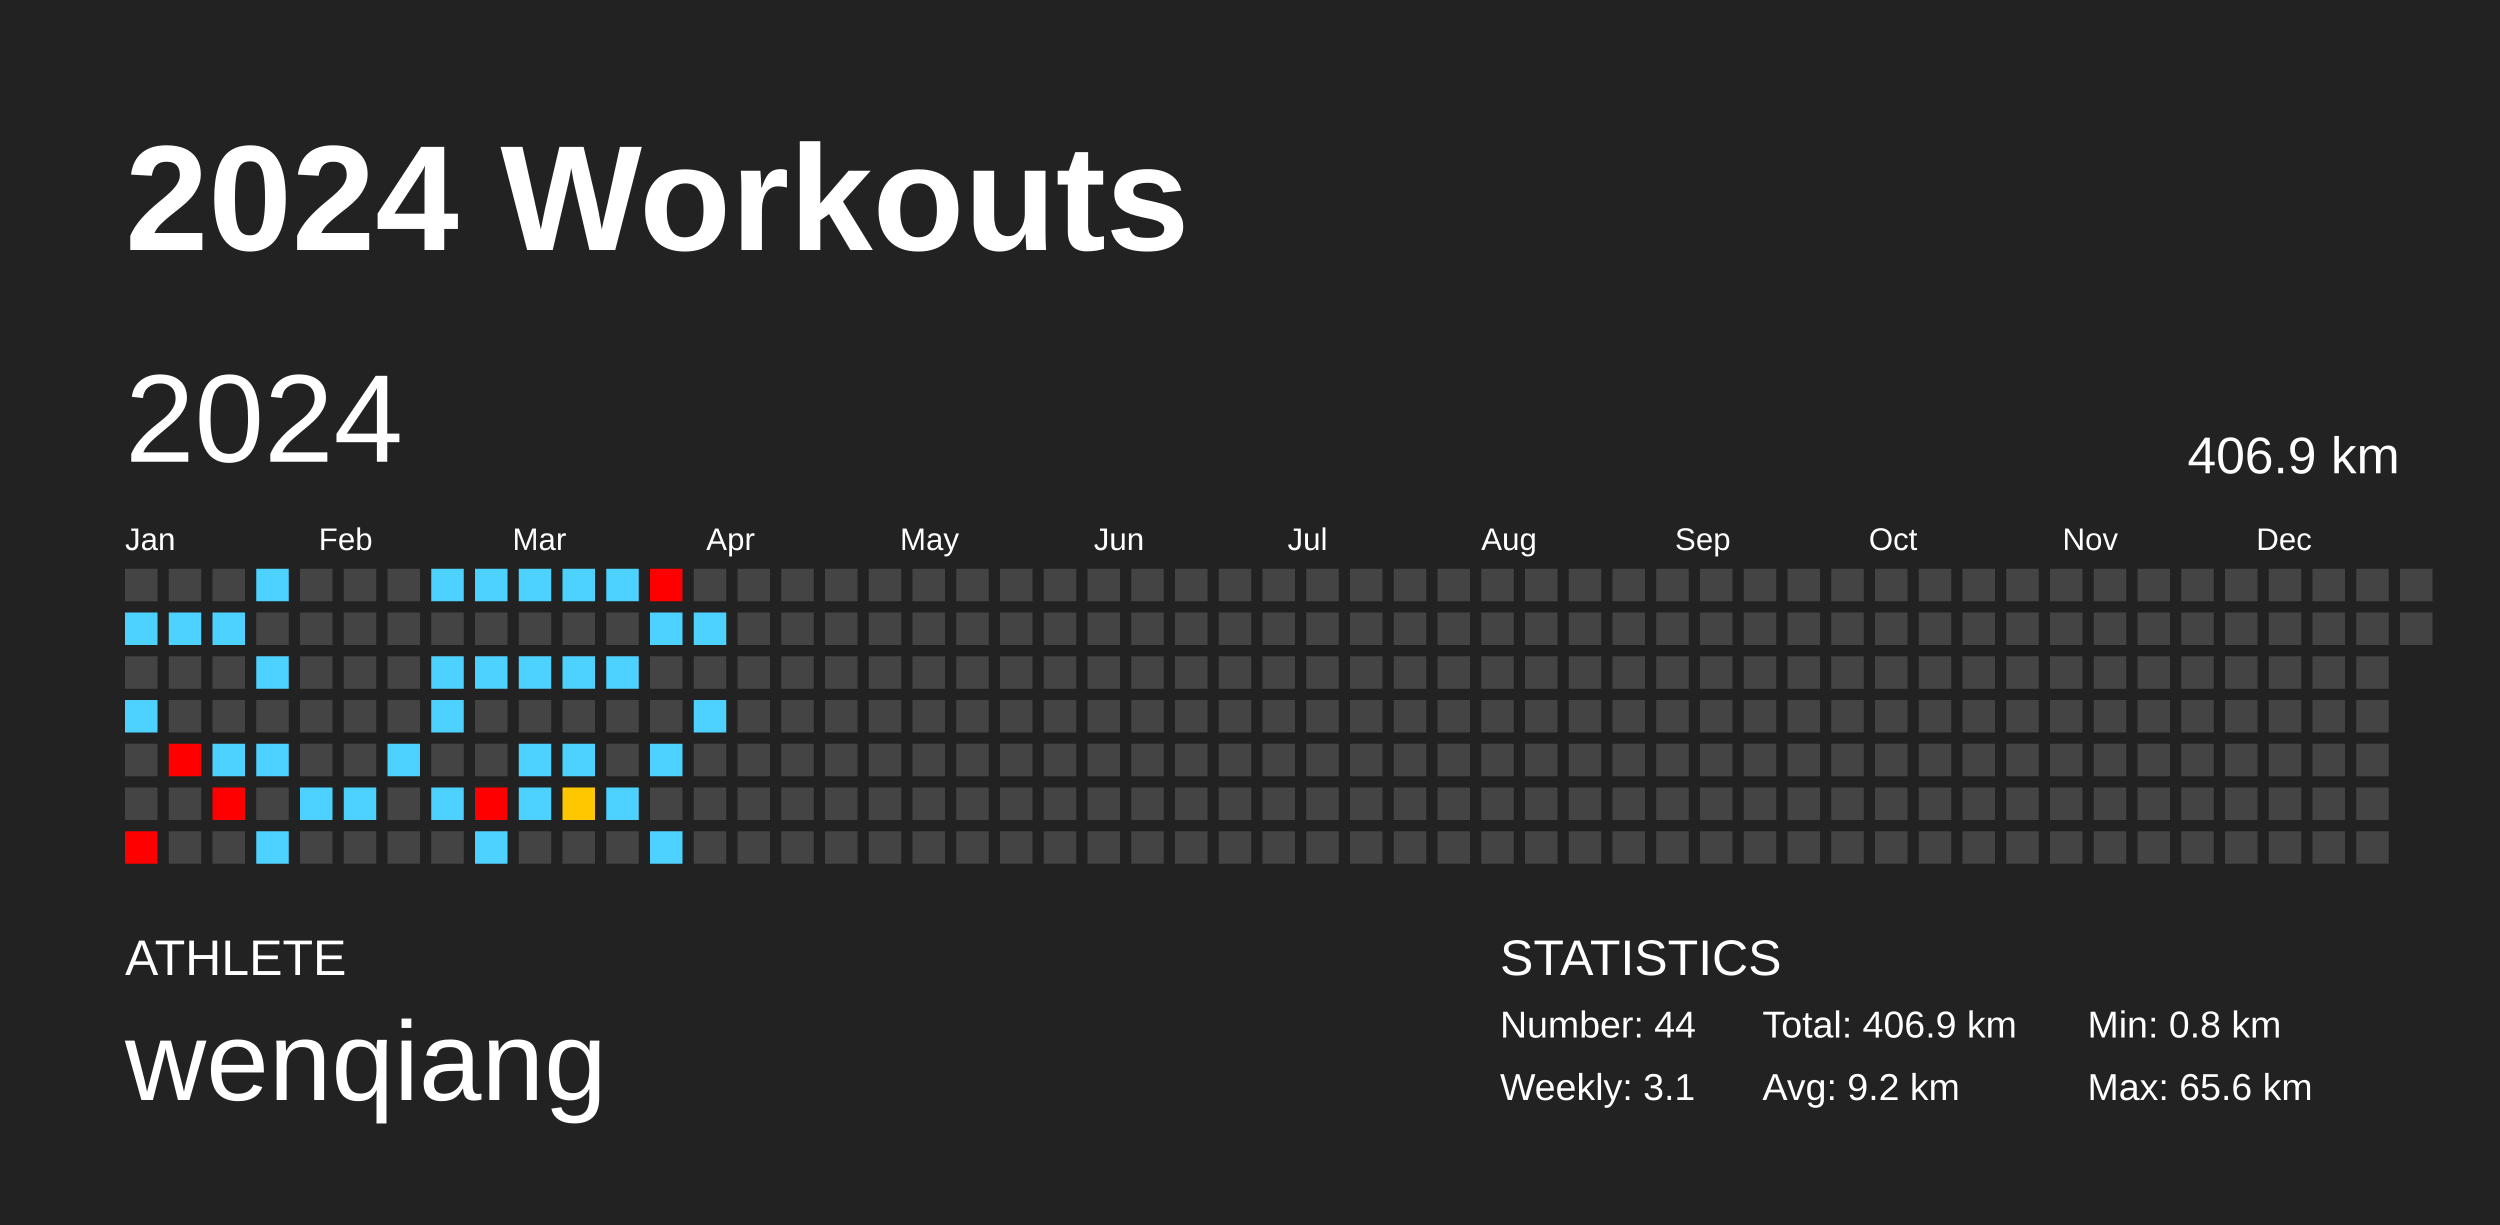
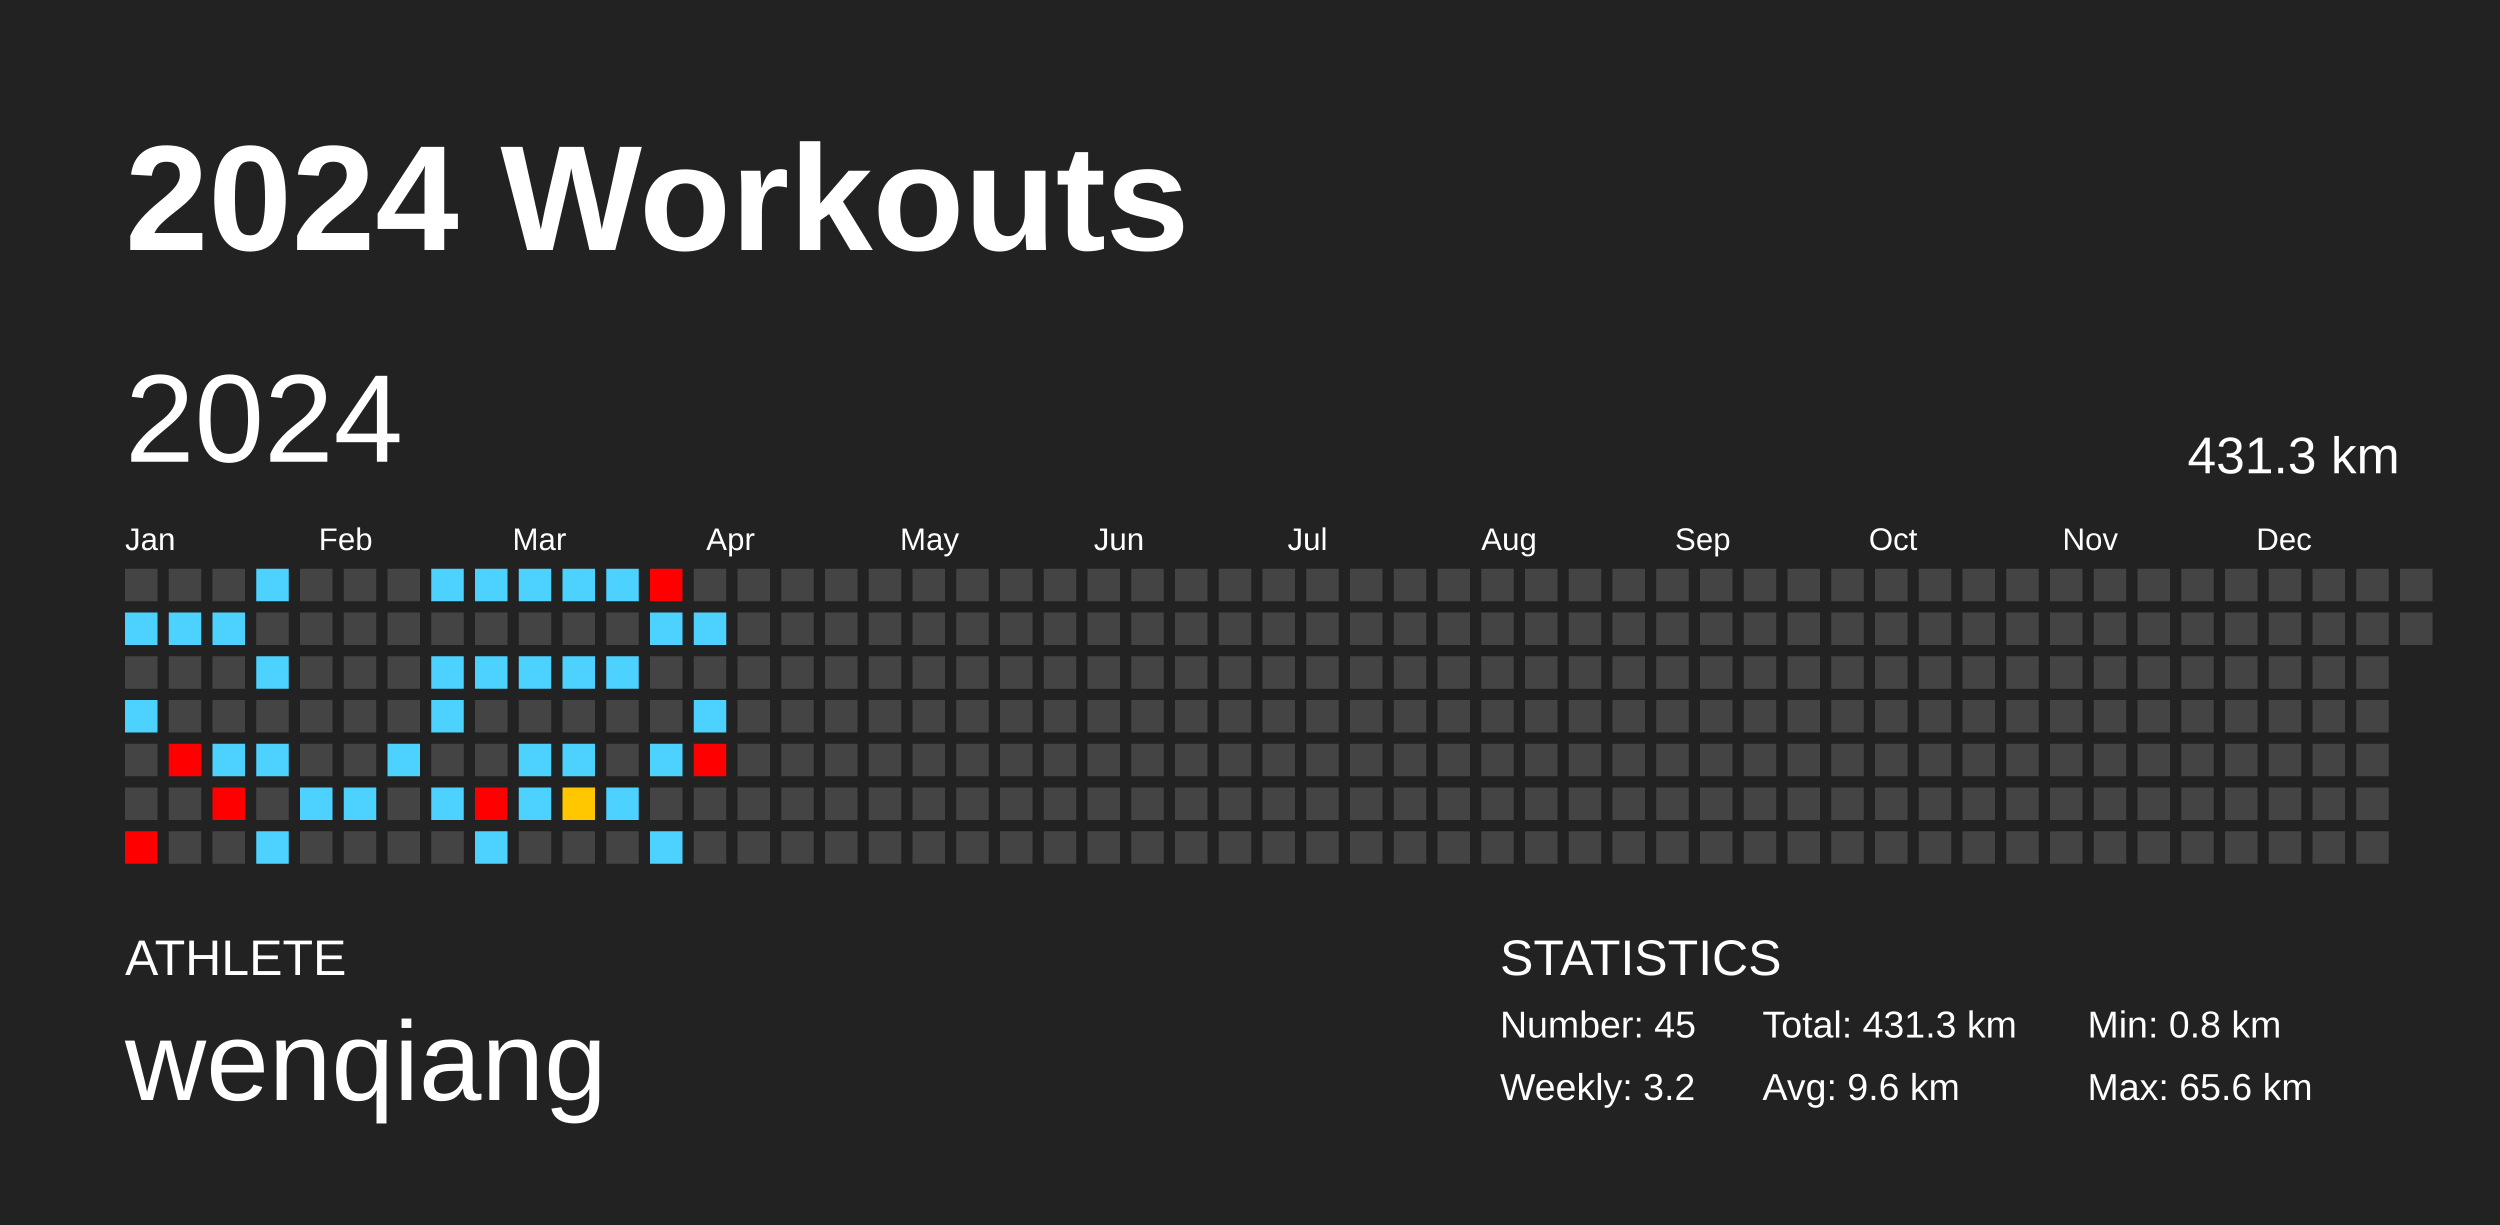
<svg xmlns="http://www.w3.org/2000/svg" baseProfile="full" height="98mm" version="1.1" viewBox="0,0,200,98" width="200mm">
  <defs />
  <rect fill="#222222" height="98" width="200" x="0" y="0" />
  <text fill="#FFFFFF" style="font-size:12px; font-family:Arial; font-weight:bold;" x="10" y="20">2024 Workouts</text>
  <text fill="#FFFFFF" style="font-size:4px; font-family:Arial" x="10" y="78">ATHLETE</text>
  <text fill="#FFFFFF" style="font-size:9px; font-family:Arial" x="10" y="88">wenqiang</text>
  <text fill="#FFFFFF" style="font-size:4px; font-family:Arial" x="120" y="78">STATISTICS</text>
-   <text fill="#FFFFFF" style="font-size:3px; font-family:Arial" x="120" y="83">Number: 44</text>
-   <text fill="#FFFFFF" style="font-size:3px; font-family:Arial" x="120" y="88">Weekly: 3.1</text>
-   <text fill="#FFFFFF" style="font-size:3px; font-family:Arial" x="141" y="83">Total: 406.9 km</text>
-   <text fill="#FFFFFF" style="font-size:3px; font-family:Arial" x="141" y="88">Avg: 9.2 km</text>
+   <text fill="#FFFFFF" style="font-size:3px; font-family:Arial" x="120" y="83">Number: 45</text>
+   <text fill="#FFFFFF" style="font-size:3px; font-family:Arial" x="120" y="88">Weekly: 3.2</text>
+   <text fill="#FFFFFF" style="font-size:3px; font-family:Arial" x="141" y="83">Total: 431.3 km</text>
+   <text fill="#FFFFFF" style="font-size:3px; font-family:Arial" x="141" y="88">Avg: 9.6 km</text>
  <text fill="#FFFFFF" style="font-size:3px; font-family:Arial" x="167" y="83">Min: 0.8 km</text>
  <text fill="#FFFFFF" style="font-size:3px; font-family:Arial" x="167" y="88">Max: 65.6 km</text>
  <text dominant-baseline="hanging" fill="#FFFFFF" style="font-size:10.0px; font-family:Arial;" x="10" y="30">2024</text>
-   <text dominant-baseline="hanging" fill="#FFFFFF" style="font-size:4.125px; font-family:Arial;" x="175" y="35">406.9 km</text>
+   <text dominant-baseline="hanging" fill="#FFFFFF" style="font-size:4.125px; font-family:Arial;" x="175" y="35">431.3 km</text>
  <text fill="#FFFFFF" style="font-size:2.5px; font-family:Arial" x="10.0" y="44">Jan</text>
  <text fill="#FFFFFF" style="font-size:2.5px; font-family:Arial" x="25.5" y="44">Feb</text>
  <text fill="#FFFFFF" style="font-size:2.5px; font-family:Arial" x="41.0" y="44">Mar</text>
  <text fill="#FFFFFF" style="font-size:2.5px; font-family:Arial" x="56.5" y="44">Apr</text>
  <text fill="#FFFFFF" style="font-size:2.5px; font-family:Arial" x="72.0" y="44">May</text>
  <text fill="#FFFFFF" style="font-size:2.5px; font-family:Arial" x="87.5" y="44">Jun</text>
  <text fill="#FFFFFF" style="font-size:2.5px; font-family:Arial" x="103.0" y="44">Jul</text>
  <text fill="#FFFFFF" style="font-size:2.5px; font-family:Arial" x="118.5" y="44">Aug</text>
  <text fill="#FFFFFF" style="font-size:2.5px; font-family:Arial" x="134.0" y="44">Sep</text>
  <text fill="#FFFFFF" style="font-size:2.5px; font-family:Arial" x="149.5" y="44">Oct</text>
  <text fill="#FFFFFF" style="font-size:2.5px; font-family:Arial" x="165.0" y="44">Nov</text>
  <text fill="#FFFFFF" style="font-size:2.5px; font-family:Arial" x="180.5" y="44">Dec</text>
  <rect fill="#444444" height="2.6" width="2.6" x="10.0" y="45.5" />
  <rect fill="#4dd2ff" height="2.6" width="2.6" x="10.0" y="49.0" />
  <rect fill="#444444" height="2.6" width="2.6" x="10.0" y="52.5" />
  <rect fill="#4dd2ff" height="2.6" width="2.6" x="10.0" y="56.0" />
  <rect fill="#444444" height="2.6" width="2.6" x="10.0" y="59.5" />
  <rect fill="#444444" height="2.6" width="2.6" x="10.0" y="63.0" />
  <rect fill="red" height="2.6" width="2.6" x="10.0" y="66.5" />
  <rect fill="#444444" height="2.6" width="2.6" x="13.5" y="45.5" />
  <rect fill="#4dd2ff" height="2.6" width="2.6" x="13.5" y="49.0" />
  <rect fill="#444444" height="2.6" width="2.6" x="13.5" y="52.5" />
  <rect fill="#444444" height="2.6" width="2.6" x="13.5" y="56.0" />
  <rect fill="red" height="2.6" width="2.6" x="13.5" y="59.5" />
  <rect fill="#444444" height="2.6" width="2.6" x="13.5" y="63.0" />
  <rect fill="#444444" height="2.6" width="2.6" x="13.5" y="66.5" />
  <rect fill="#444444" height="2.6" width="2.6" x="17.0" y="45.5" />
  <rect fill="#4dd2ff" height="2.6" width="2.6" x="17.0" y="49.0" />
  <rect fill="#444444" height="2.6" width="2.6" x="17.0" y="52.5" />
  <rect fill="#444444" height="2.6" width="2.6" x="17.0" y="56.0" />
  <rect fill="#4dd2ff" height="2.6" width="2.6" x="17.0" y="59.5" />
  <rect fill="red" height="2.6" width="2.6" x="17.0" y="63.0" />
  <rect fill="#444444" height="2.6" width="2.6" x="17.0" y="66.5" />
  <rect fill="#4dd2ff" height="2.6" width="2.6" x="20.5" y="45.5" />
  <rect fill="#444444" height="2.6" width="2.6" x="20.5" y="49.0" />
  <rect fill="#4dd2ff" height="2.6" width="2.6" x="20.5" y="52.5" />
  <rect fill="#444444" height="2.6" width="2.6" x="20.5" y="56.0" />
  <rect fill="#4dd2ff" height="2.6" width="2.6" x="20.5" y="59.5" />
  <rect fill="#444444" height="2.6" width="2.6" x="20.5" y="63.0" />
  <rect fill="#4dd2ff" height="2.6" width="2.6" x="20.5" y="66.5" />
  <rect fill="#444444" height="2.6" width="2.6" x="24.0" y="45.5" />
  <rect fill="#444444" height="2.6" width="2.6" x="24.0" y="49.0" />
  <rect fill="#444444" height="2.6" width="2.6" x="24.0" y="52.5" />
  <rect fill="#444444" height="2.6" width="2.6" x="24.0" y="56.0" />
  <rect fill="#444444" height="2.6" width="2.6" x="24.0" y="59.5" />
  <rect fill="#4dd2ff" height="2.6" width="2.6" x="24.0" y="63.0" />
  <rect fill="#444444" height="2.6" width="2.6" x="24.0" y="66.5" />
  <rect fill="#444444" height="2.6" width="2.6" x="27.5" y="45.5" />
  <rect fill="#444444" height="2.6" width="2.6" x="27.5" y="49.0" />
  <rect fill="#444444" height="2.6" width="2.6" x="27.5" y="52.5" />
  <rect fill="#444444" height="2.6" width="2.6" x="27.5" y="56.0" />
  <rect fill="#444444" height="2.6" width="2.6" x="27.5" y="59.5" />
  <rect fill="#4dd2ff" height="2.6" width="2.6" x="27.5" y="63.0" />
  <rect fill="#444444" height="2.6" width="2.6" x="27.5" y="66.5" />
  <rect fill="#444444" height="2.6" width="2.6" x="31.0" y="45.5" />
  <rect fill="#444444" height="2.6" width="2.6" x="31.0" y="49.0" />
  <rect fill="#444444" height="2.6" width="2.6" x="31.0" y="52.5" />
  <rect fill="#444444" height="2.6" width="2.6" x="31.0" y="56.0" />
  <rect fill="#4dd2ff" height="2.6" width="2.6" x="31.0" y="59.5" />
  <rect fill="#444444" height="2.6" width="2.6" x="31.0" y="63.0" />
  <rect fill="#444444" height="2.6" width="2.6" x="31.0" y="66.5" />
  <rect fill="#4dd2ff" height="2.6" width="2.6" x="34.5" y="45.5" />
  <rect fill="#444444" height="2.6" width="2.6" x="34.5" y="49.0" />
  <rect fill="#4dd2ff" height="2.6" width="2.6" x="34.5" y="52.5" />
  <rect fill="#4dd2ff" height="2.6" width="2.6" x="34.5" y="56.0" />
  <rect fill="#444444" height="2.6" width="2.6" x="34.5" y="59.5" />
  <rect fill="#4dd2ff" height="2.6" width="2.6" x="34.5" y="63.0" />
  <rect fill="#444444" height="2.6" width="2.6" x="34.5" y="66.5" />
  <rect fill="#4dd2ff" height="2.6" width="2.6" x="38.0" y="45.5" />
  <rect fill="#444444" height="2.6" width="2.6" x="38.0" y="49.0" />
  <rect fill="#4dd2ff" height="2.6" width="2.6" x="38.0" y="52.5" />
  <rect fill="#444444" height="2.6" width="2.6" x="38.0" y="56.0" />
  <rect fill="#444444" height="2.6" width="2.6" x="38.0" y="59.5" />
  <rect fill="red" height="2.6" width="2.6" x="38.0" y="63.0" />
  <rect fill="#4dd2ff" height="2.6" width="2.6" x="38.0" y="66.5" />
  <rect fill="#4dd2ff" height="2.6" width="2.6" x="41.5" y="45.5" />
  <rect fill="#444444" height="2.6" width="2.6" x="41.5" y="49.0" />
  <rect fill="#4dd2ff" height="2.6" width="2.6" x="41.5" y="52.5" />
  <rect fill="#444444" height="2.6" width="2.6" x="41.5" y="56.0" />
  <rect fill="#4dd2ff" height="2.6" width="2.6" x="41.5" y="59.5" />
  <rect fill="#4dd2ff" height="2.6" width="2.6" x="41.5" y="63.0" />
  <rect fill="#444444" height="2.6" width="2.6" x="41.5" y="66.5" />
  <rect fill="#4dd2ff" height="2.6" width="2.6" x="45.0" y="45.5" />
  <rect fill="#444444" height="2.6" width="2.6" x="45.0" y="49.0" />
  <rect fill="#4dd2ff" height="2.6" width="2.6" x="45.0" y="52.5" />
  <rect fill="#444444" height="2.6" width="2.6" x="45.0" y="56.0" />
  <rect fill="#4dd2ff" height="2.6" width="2.6" x="45.0" y="59.5" />
  <rect fill="#ffc700" height="2.6" width="2.6" x="45.0" y="63.0" />
  <rect fill="#444444" height="2.6" width="2.6" x="45.0" y="66.5" />
  <rect fill="#4dd2ff" height="2.6" width="2.6" x="48.5" y="45.5" />
  <rect fill="#444444" height="2.6" width="2.6" x="48.5" y="49.0" />
  <rect fill="#4dd2ff" height="2.6" width="2.6" x="48.5" y="52.5" />
  <rect fill="#444444" height="2.6" width="2.6" x="48.5" y="56.0" />
  <rect fill="#444444" height="2.6" width="2.6" x="48.5" y="59.5" />
  <rect fill="#4dd2ff" height="2.6" width="2.6" x="48.5" y="63.0" />
  <rect fill="#444444" height="2.6" width="2.6" x="48.5" y="66.5" />
  <rect fill="red" height="2.6" width="2.6" x="52.0" y="45.5" />
  <rect fill="#4dd2ff" height="2.6" width="2.6" x="52.0" y="49.0" />
  <rect fill="#444444" height="2.6" width="2.6" x="52.0" y="52.5" />
  <rect fill="#444444" height="2.6" width="2.6" x="52.0" y="56.0" />
  <rect fill="#4dd2ff" height="2.6" width="2.6" x="52.0" y="59.5" />
  <rect fill="#444444" height="2.6" width="2.6" x="52.0" y="63.0" />
  <rect fill="#4dd2ff" height="2.6" width="2.6" x="52.0" y="66.5" />
  <rect fill="#444444" height="2.6" width="2.6" x="55.5" y="45.5" />
  <rect fill="#4dd2ff" height="2.6" width="2.6" x="55.5" y="49.0" />
  <rect fill="#444444" height="2.6" width="2.6" x="55.5" y="52.5" />
  <rect fill="#4dd2ff" height="2.6" width="2.6" x="55.5" y="56.0" />
-   <rect fill="#444444" height="2.6" width="2.6" x="55.5" y="59.5" />
+   <rect fill="red" height="2.6" width="2.6" x="55.5" y="59.5" />
  <rect fill="#444444" height="2.6" width="2.6" x="55.5" y="63.0" />
  <rect fill="#444444" height="2.6" width="2.6" x="55.5" y="66.5" />
  <rect fill="#444444" height="2.6" width="2.6" x="59.0" y="45.5" />
  <rect fill="#444444" height="2.6" width="2.6" x="59.0" y="49.0" />
  <rect fill="#444444" height="2.6" width="2.6" x="59.0" y="52.5" />
  <rect fill="#444444" height="2.6" width="2.6" x="59.0" y="56.0" />
  <rect fill="#444444" height="2.6" width="2.6" x="59.0" y="59.5" />
  <rect fill="#444444" height="2.6" width="2.6" x="59.0" y="63.0" />
  <rect fill="#444444" height="2.6" width="2.6" x="59.0" y="66.5" />
  <rect fill="#444444" height="2.6" width="2.6" x="62.5" y="45.5" />
  <rect fill="#444444" height="2.6" width="2.6" x="62.5" y="49.0" />
  <rect fill="#444444" height="2.6" width="2.6" x="62.5" y="52.5" />
  <rect fill="#444444" height="2.6" width="2.6" x="62.5" y="56.0" />
  <rect fill="#444444" height="2.6" width="2.6" x="62.5" y="59.5" />
  <rect fill="#444444" height="2.6" width="2.6" x="62.5" y="63.0" />
  <rect fill="#444444" height="2.6" width="2.6" x="62.5" y="66.5" />
  <rect fill="#444444" height="2.6" width="2.6" x="66.0" y="45.5" />
  <rect fill="#444444" height="2.6" width="2.6" x="66.0" y="49.0" />
  <rect fill="#444444" height="2.6" width="2.6" x="66.0" y="52.5" />
  <rect fill="#444444" height="2.6" width="2.6" x="66.0" y="56.0" />
  <rect fill="#444444" height="2.6" width="2.6" x="66.0" y="59.5" />
  <rect fill="#444444" height="2.6" width="2.6" x="66.0" y="63.0" />
  <rect fill="#444444" height="2.6" width="2.6" x="66.0" y="66.5" />
  <rect fill="#444444" height="2.6" width="2.6" x="69.5" y="45.5" />
  <rect fill="#444444" height="2.6" width="2.6" x="69.5" y="49.0" />
  <rect fill="#444444" height="2.6" width="2.6" x="69.5" y="52.5" />
  <rect fill="#444444" height="2.6" width="2.6" x="69.5" y="56.0" />
  <rect fill="#444444" height="2.6" width="2.6" x="69.5" y="59.5" />
  <rect fill="#444444" height="2.6" width="2.6" x="69.5" y="63.0" />
  <rect fill="#444444" height="2.6" width="2.6" x="69.5" y="66.5" />
  <rect fill="#444444" height="2.6" width="2.6" x="73.0" y="45.5" />
  <rect fill="#444444" height="2.6" width="2.6" x="73.0" y="49.0" />
  <rect fill="#444444" height="2.6" width="2.6" x="73.0" y="52.5" />
  <rect fill="#444444" height="2.6" width="2.6" x="73.0" y="56.0" />
  <rect fill="#444444" height="2.6" width="2.6" x="73.0" y="59.5" />
  <rect fill="#444444" height="2.6" width="2.6" x="73.0" y="63.0" />
  <rect fill="#444444" height="2.6" width="2.6" x="73.0" y="66.5" />
  <rect fill="#444444" height="2.6" width="2.6" x="76.5" y="45.5" />
  <rect fill="#444444" height="2.6" width="2.6" x="76.5" y="49.0" />
  <rect fill="#444444" height="2.6" width="2.6" x="76.5" y="52.5" />
  <rect fill="#444444" height="2.6" width="2.6" x="76.5" y="56.0" />
  <rect fill="#444444" height="2.6" width="2.6" x="76.5" y="59.5" />
  <rect fill="#444444" height="2.6" width="2.6" x="76.5" y="63.0" />
  <rect fill="#444444" height="2.6" width="2.6" x="76.5" y="66.5" />
  <rect fill="#444444" height="2.6" width="2.6" x="80.0" y="45.5" />
  <rect fill="#444444" height="2.6" width="2.6" x="80.0" y="49.0" />
  <rect fill="#444444" height="2.6" width="2.6" x="80.0" y="52.5" />
  <rect fill="#444444" height="2.6" width="2.6" x="80.0" y="56.0" />
  <rect fill="#444444" height="2.6" width="2.6" x="80.0" y="59.5" />
  <rect fill="#444444" height="2.6" width="2.6" x="80.0" y="63.0" />
  <rect fill="#444444" height="2.6" width="2.6" x="80.0" y="66.5" />
  <rect fill="#444444" height="2.6" width="2.6" x="83.5" y="45.5" />
  <rect fill="#444444" height="2.6" width="2.6" x="83.5" y="49.0" />
  <rect fill="#444444" height="2.6" width="2.6" x="83.5" y="52.5" />
  <rect fill="#444444" height="2.6" width="2.6" x="83.5" y="56.0" />
  <rect fill="#444444" height="2.6" width="2.6" x="83.5" y="59.5" />
  <rect fill="#444444" height="2.6" width="2.6" x="83.5" y="63.0" />
  <rect fill="#444444" height="2.6" width="2.6" x="83.5" y="66.5" />
  <rect fill="#444444" height="2.6" width="2.6" x="87.0" y="45.5" />
  <rect fill="#444444" height="2.6" width="2.6" x="87.0" y="49.0" />
  <rect fill="#444444" height="2.6" width="2.6" x="87.0" y="52.5" />
  <rect fill="#444444" height="2.6" width="2.6" x="87.0" y="56.0" />
  <rect fill="#444444" height="2.6" width="2.6" x="87.0" y="59.5" />
  <rect fill="#444444" height="2.6" width="2.6" x="87.0" y="63.0" />
  <rect fill="#444444" height="2.6" width="2.6" x="87.0" y="66.5" />
  <rect fill="#444444" height="2.6" width="2.6" x="90.5" y="45.5" />
  <rect fill="#444444" height="2.6" width="2.6" x="90.5" y="49.0" />
  <rect fill="#444444" height="2.6" width="2.6" x="90.5" y="52.5" />
  <rect fill="#444444" height="2.6" width="2.6" x="90.5" y="56.0" />
  <rect fill="#444444" height="2.6" width="2.6" x="90.5" y="59.5" />
  <rect fill="#444444" height="2.6" width="2.6" x="90.5" y="63.0" />
  <rect fill="#444444" height="2.6" width="2.6" x="90.5" y="66.5" />
  <rect fill="#444444" height="2.6" width="2.6" x="94.0" y="45.5" />
  <rect fill="#444444" height="2.6" width="2.6" x="94.0" y="49.0" />
  <rect fill="#444444" height="2.6" width="2.6" x="94.0" y="52.5" />
  <rect fill="#444444" height="2.6" width="2.6" x="94.0" y="56.0" />
  <rect fill="#444444" height="2.6" width="2.6" x="94.0" y="59.5" />
  <rect fill="#444444" height="2.6" width="2.6" x="94.0" y="63.0" />
  <rect fill="#444444" height="2.6" width="2.6" x="94.0" y="66.5" />
  <rect fill="#444444" height="2.6" width="2.6" x="97.5" y="45.5" />
  <rect fill="#444444" height="2.6" width="2.6" x="97.5" y="49.0" />
  <rect fill="#444444" height="2.6" width="2.6" x="97.5" y="52.5" />
  <rect fill="#444444" height="2.6" width="2.6" x="97.5" y="56.0" />
  <rect fill="#444444" height="2.6" width="2.6" x="97.5" y="59.5" />
  <rect fill="#444444" height="2.6" width="2.6" x="97.5" y="63.0" />
  <rect fill="#444444" height="2.6" width="2.6" x="97.5" y="66.5" />
  <rect fill="#444444" height="2.6" width="2.6" x="101.0" y="45.5" />
  <rect fill="#444444" height="2.6" width="2.6" x="101.0" y="49.0" />
  <rect fill="#444444" height="2.6" width="2.6" x="101.0" y="52.5" />
  <rect fill="#444444" height="2.6" width="2.6" x="101.0" y="56.0" />
  <rect fill="#444444" height="2.6" width="2.6" x="101.0" y="59.5" />
  <rect fill="#444444" height="2.6" width="2.6" x="101.0" y="63.0" />
  <rect fill="#444444" height="2.6" width="2.6" x="101.0" y="66.5" />
  <rect fill="#444444" height="2.6" width="2.6" x="104.5" y="45.5" />
  <rect fill="#444444" height="2.6" width="2.6" x="104.5" y="49.0" />
  <rect fill="#444444" height="2.6" width="2.6" x="104.5" y="52.5" />
  <rect fill="#444444" height="2.6" width="2.6" x="104.5" y="56.0" />
  <rect fill="#444444" height="2.6" width="2.6" x="104.5" y="59.5" />
  <rect fill="#444444" height="2.6" width="2.6" x="104.5" y="63.0" />
  <rect fill="#444444" height="2.6" width="2.6" x="104.5" y="66.5" />
  <rect fill="#444444" height="2.6" width="2.6" x="108.0" y="45.5" />
  <rect fill="#444444" height="2.6" width="2.6" x="108.0" y="49.0" />
  <rect fill="#444444" height="2.6" width="2.6" x="108.0" y="52.5" />
  <rect fill="#444444" height="2.6" width="2.6" x="108.0" y="56.0" />
  <rect fill="#444444" height="2.6" width="2.6" x="108.0" y="59.5" />
  <rect fill="#444444" height="2.6" width="2.6" x="108.0" y="63.0" />
  <rect fill="#444444" height="2.6" width="2.6" x="108.0" y="66.5" />
  <rect fill="#444444" height="2.6" width="2.6" x="111.5" y="45.5" />
  <rect fill="#444444" height="2.6" width="2.6" x="111.5" y="49.0" />
  <rect fill="#444444" height="2.6" width="2.6" x="111.5" y="52.5" />
  <rect fill="#444444" height="2.6" width="2.6" x="111.5" y="56.0" />
  <rect fill="#444444" height="2.6" width="2.6" x="111.5" y="59.5" />
  <rect fill="#444444" height="2.6" width="2.6" x="111.5" y="63.0" />
  <rect fill="#444444" height="2.6" width="2.6" x="111.5" y="66.5" />
  <rect fill="#444444" height="2.6" width="2.6" x="115.0" y="45.5" />
  <rect fill="#444444" height="2.6" width="2.6" x="115.0" y="49.0" />
  <rect fill="#444444" height="2.6" width="2.6" x="115.0" y="52.5" />
  <rect fill="#444444" height="2.6" width="2.6" x="115.0" y="56.0" />
  <rect fill="#444444" height="2.6" width="2.6" x="115.0" y="59.5" />
  <rect fill="#444444" height="2.6" width="2.6" x="115.0" y="63.0" />
  <rect fill="#444444" height="2.6" width="2.6" x="115.0" y="66.5" />
  <rect fill="#444444" height="2.6" width="2.6" x="118.5" y="45.5" />
  <rect fill="#444444" height="2.6" width="2.6" x="118.5" y="49.0" />
  <rect fill="#444444" height="2.6" width="2.6" x="118.5" y="52.5" />
  <rect fill="#444444" height="2.6" width="2.6" x="118.5" y="56.0" />
  <rect fill="#444444" height="2.6" width="2.6" x="118.5" y="59.5" />
  <rect fill="#444444" height="2.6" width="2.6" x="118.5" y="63.0" />
  <rect fill="#444444" height="2.6" width="2.6" x="118.5" y="66.5" />
  <rect fill="#444444" height="2.6" width="2.6" x="122.0" y="45.5" />
  <rect fill="#444444" height="2.6" width="2.6" x="122.0" y="49.0" />
  <rect fill="#444444" height="2.6" width="2.6" x="122.0" y="52.5" />
  <rect fill="#444444" height="2.6" width="2.6" x="122.0" y="56.0" />
  <rect fill="#444444" height="2.6" width="2.6" x="122.0" y="59.5" />
  <rect fill="#444444" height="2.6" width="2.6" x="122.0" y="63.0" />
  <rect fill="#444444" height="2.6" width="2.6" x="122.0" y="66.5" />
  <rect fill="#444444" height="2.6" width="2.6" x="125.5" y="45.5" />
  <rect fill="#444444" height="2.6" width="2.6" x="125.5" y="49.0" />
  <rect fill="#444444" height="2.6" width="2.6" x="125.5" y="52.5" />
  <rect fill="#444444" height="2.6" width="2.6" x="125.5" y="56.0" />
  <rect fill="#444444" height="2.6" width="2.6" x="125.5" y="59.5" />
  <rect fill="#444444" height="2.6" width="2.6" x="125.5" y="63.0" />
  <rect fill="#444444" height="2.6" width="2.6" x="125.5" y="66.5" />
  <rect fill="#444444" height="2.6" width="2.6" x="129.0" y="45.5" />
  <rect fill="#444444" height="2.6" width="2.6" x="129.0" y="49.0" />
  <rect fill="#444444" height="2.6" width="2.6" x="129.0" y="52.5" />
  <rect fill="#444444" height="2.6" width="2.6" x="129.0" y="56.0" />
  <rect fill="#444444" height="2.6" width="2.6" x="129.0" y="59.5" />
  <rect fill="#444444" height="2.6" width="2.6" x="129.0" y="63.0" />
  <rect fill="#444444" height="2.6" width="2.6" x="129.0" y="66.5" />
  <rect fill="#444444" height="2.6" width="2.6" x="132.5" y="45.5" />
  <rect fill="#444444" height="2.6" width="2.6" x="132.5" y="49.0" />
  <rect fill="#444444" height="2.6" width="2.6" x="132.5" y="52.5" />
  <rect fill="#444444" height="2.6" width="2.6" x="132.5" y="56.0" />
  <rect fill="#444444" height="2.6" width="2.6" x="132.5" y="59.5" />
  <rect fill="#444444" height="2.6" width="2.6" x="132.5" y="63.0" />
  <rect fill="#444444" height="2.6" width="2.6" x="132.5" y="66.5" />
  <rect fill="#444444" height="2.6" width="2.6" x="136.0" y="45.5" />
  <rect fill="#444444" height="2.6" width="2.6" x="136.0" y="49.0" />
  <rect fill="#444444" height="2.6" width="2.6" x="136.0" y="52.5" />
  <rect fill="#444444" height="2.6" width="2.6" x="136.0" y="56.0" />
  <rect fill="#444444" height="2.6" width="2.6" x="136.0" y="59.5" />
  <rect fill="#444444" height="2.6" width="2.6" x="136.0" y="63.0" />
  <rect fill="#444444" height="2.6" width="2.6" x="136.0" y="66.5" />
  <rect fill="#444444" height="2.6" width="2.6" x="139.5" y="45.5" />
  <rect fill="#444444" height="2.6" width="2.6" x="139.5" y="49.0" />
  <rect fill="#444444" height="2.6" width="2.6" x="139.5" y="52.5" />
  <rect fill="#444444" height="2.6" width="2.6" x="139.5" y="56.0" />
  <rect fill="#444444" height="2.6" width="2.6" x="139.5" y="59.5" />
  <rect fill="#444444" height="2.6" width="2.6" x="139.5" y="63.0" />
  <rect fill="#444444" height="2.6" width="2.6" x="139.5" y="66.5" />
  <rect fill="#444444" height="2.6" width="2.6" x="143.0" y="45.5" />
  <rect fill="#444444" height="2.6" width="2.6" x="143.0" y="49.0" />
  <rect fill="#444444" height="2.6" width="2.6" x="143.0" y="52.5" />
  <rect fill="#444444" height="2.6" width="2.6" x="143.0" y="56.0" />
  <rect fill="#444444" height="2.6" width="2.6" x="143.0" y="59.5" />
  <rect fill="#444444" height="2.6" width="2.6" x="143.0" y="63.0" />
  <rect fill="#444444" height="2.6" width="2.6" x="143.0" y="66.5" />
  <rect fill="#444444" height="2.6" width="2.6" x="146.5" y="45.5" />
  <rect fill="#444444" height="2.6" width="2.6" x="146.5" y="49.0" />
  <rect fill="#444444" height="2.6" width="2.6" x="146.5" y="52.5" />
  <rect fill="#444444" height="2.6" width="2.6" x="146.5" y="56.0" />
  <rect fill="#444444" height="2.6" width="2.6" x="146.5" y="59.5" />
  <rect fill="#444444" height="2.6" width="2.6" x="146.5" y="63.0" />
  <rect fill="#444444" height="2.6" width="2.6" x="146.5" y="66.5" />
  <rect fill="#444444" height="2.6" width="2.6" x="150.0" y="45.5" />
  <rect fill="#444444" height="2.6" width="2.6" x="150.0" y="49.0" />
  <rect fill="#444444" height="2.6" width="2.6" x="150.0" y="52.5" />
  <rect fill="#444444" height="2.6" width="2.6" x="150.0" y="56.0" />
  <rect fill="#444444" height="2.6" width="2.6" x="150.0" y="59.5" />
  <rect fill="#444444" height="2.6" width="2.6" x="150.0" y="63.0" />
  <rect fill="#444444" height="2.6" width="2.6" x="150.0" y="66.5" />
  <rect fill="#444444" height="2.6" width="2.6" x="153.5" y="45.5" />
  <rect fill="#444444" height="2.6" width="2.6" x="153.5" y="49.0" />
  <rect fill="#444444" height="2.6" width="2.6" x="153.5" y="52.5" />
  <rect fill="#444444" height="2.6" width="2.6" x="153.5" y="56.0" />
  <rect fill="#444444" height="2.6" width="2.6" x="153.5" y="59.5" />
  <rect fill="#444444" height="2.6" width="2.6" x="153.5" y="63.0" />
  <rect fill="#444444" height="2.6" width="2.6" x="153.5" y="66.5" />
  <rect fill="#444444" height="2.6" width="2.6" x="157.0" y="45.5" />
  <rect fill="#444444" height="2.6" width="2.6" x="157.0" y="49.0" />
  <rect fill="#444444" height="2.6" width="2.6" x="157.0" y="52.5" />
  <rect fill="#444444" height="2.6" width="2.6" x="157.0" y="56.0" />
  <rect fill="#444444" height="2.6" width="2.6" x="157.0" y="59.5" />
  <rect fill="#444444" height="2.6" width="2.6" x="157.0" y="63.0" />
  <rect fill="#444444" height="2.6" width="2.6" x="157.0" y="66.5" />
  <rect fill="#444444" height="2.6" width="2.6" x="160.5" y="45.5" />
  <rect fill="#444444" height="2.6" width="2.6" x="160.5" y="49.0" />
  <rect fill="#444444" height="2.6" width="2.6" x="160.5" y="52.5" />
  <rect fill="#444444" height="2.6" width="2.6" x="160.5" y="56.0" />
  <rect fill="#444444" height="2.6" width="2.6" x="160.5" y="59.5" />
  <rect fill="#444444" height="2.6" width="2.6" x="160.5" y="63.0" />
  <rect fill="#444444" height="2.6" width="2.6" x="160.5" y="66.5" />
  <rect fill="#444444" height="2.6" width="2.6" x="164.0" y="45.5" />
  <rect fill="#444444" height="2.6" width="2.6" x="164.0" y="49.0" />
  <rect fill="#444444" height="2.6" width="2.6" x="164.0" y="52.5" />
  <rect fill="#444444" height="2.6" width="2.6" x="164.0" y="56.0" />
  <rect fill="#444444" height="2.6" width="2.6" x="164.0" y="59.5" />
  <rect fill="#444444" height="2.6" width="2.6" x="164.0" y="63.0" />
  <rect fill="#444444" height="2.6" width="2.6" x="164.0" y="66.5" />
  <rect fill="#444444" height="2.6" width="2.6" x="167.5" y="45.5" />
  <rect fill="#444444" height="2.6" width="2.6" x="167.5" y="49.0" />
  <rect fill="#444444" height="2.6" width="2.6" x="167.5" y="52.5" />
  <rect fill="#444444" height="2.6" width="2.6" x="167.5" y="56.0" />
  <rect fill="#444444" height="2.6" width="2.6" x="167.5" y="59.5" />
  <rect fill="#444444" height="2.6" width="2.6" x="167.5" y="63.0" />
  <rect fill="#444444" height="2.6" width="2.6" x="167.5" y="66.5" />
  <rect fill="#444444" height="2.6" width="2.6" x="171.0" y="45.5" />
  <rect fill="#444444" height="2.6" width="2.6" x="171.0" y="49.0" />
  <rect fill="#444444" height="2.6" width="2.6" x="171.0" y="52.5" />
  <rect fill="#444444" height="2.6" width="2.6" x="171.0" y="56.0" />
  <rect fill="#444444" height="2.6" width="2.6" x="171.0" y="59.5" />
  <rect fill="#444444" height="2.6" width="2.6" x="171.0" y="63.0" />
  <rect fill="#444444" height="2.6" width="2.6" x="171.0" y="66.5" />
  <rect fill="#444444" height="2.6" width="2.6" x="174.5" y="45.5" />
  <rect fill="#444444" height="2.6" width="2.6" x="174.5" y="49.0" />
  <rect fill="#444444" height="2.6" width="2.6" x="174.5" y="52.5" />
  <rect fill="#444444" height="2.6" width="2.6" x="174.5" y="56.0" />
  <rect fill="#444444" height="2.6" width="2.6" x="174.5" y="59.5" />
  <rect fill="#444444" height="2.6" width="2.6" x="174.5" y="63.0" />
  <rect fill="#444444" height="2.6" width="2.6" x="174.5" y="66.5" />
  <rect fill="#444444" height="2.6" width="2.6" x="178.0" y="45.5" />
  <rect fill="#444444" height="2.6" width="2.6" x="178.0" y="49.0" />
  <rect fill="#444444" height="2.6" width="2.6" x="178.0" y="52.5" />
  <rect fill="#444444" height="2.6" width="2.6" x="178.0" y="56.0" />
  <rect fill="#444444" height="2.6" width="2.6" x="178.0" y="59.5" />
  <rect fill="#444444" height="2.6" width="2.6" x="178.0" y="63.0" />
  <rect fill="#444444" height="2.6" width="2.6" x="178.0" y="66.5" />
  <rect fill="#444444" height="2.6" width="2.6" x="181.5" y="45.5" />
  <rect fill="#444444" height="2.6" width="2.6" x="181.5" y="49.0" />
  <rect fill="#444444" height="2.6" width="2.6" x="181.5" y="52.5" />
  <rect fill="#444444" height="2.6" width="2.6" x="181.5" y="56.0" />
  <rect fill="#444444" height="2.6" width="2.6" x="181.5" y="59.5" />
  <rect fill="#444444" height="2.6" width="2.6" x="181.5" y="63.0" />
  <rect fill="#444444" height="2.6" width="2.6" x="181.5" y="66.5" />
  <rect fill="#444444" height="2.6" width="2.6" x="185.0" y="45.5" />
  <rect fill="#444444" height="2.6" width="2.6" x="185.0" y="49.0" />
  <rect fill="#444444" height="2.6" width="2.6" x="185.0" y="52.5" />
  <rect fill="#444444" height="2.6" width="2.6" x="185.0" y="56.0" />
  <rect fill="#444444" height="2.6" width="2.6" x="185.0" y="59.5" />
  <rect fill="#444444" height="2.6" width="2.6" x="185.0" y="63.0" />
  <rect fill="#444444" height="2.6" width="2.6" x="185.0" y="66.5" />
  <rect fill="#444444" height="2.6" width="2.6" x="188.5" y="45.5" />
  <rect fill="#444444" height="2.6" width="2.6" x="188.5" y="49.0" />
  <rect fill="#444444" height="2.6" width="2.6" x="188.5" y="52.5" />
  <rect fill="#444444" height="2.6" width="2.6" x="188.5" y="56.0" />
  <rect fill="#444444" height="2.6" width="2.6" x="188.5" y="59.5" />
  <rect fill="#444444" height="2.6" width="2.6" x="188.5" y="63.0" />
  <rect fill="#444444" height="2.6" width="2.6" x="188.5" y="66.5" />
  <rect fill="#444444" height="2.6" width="2.6" x="192.0" y="45.5" />
  <rect fill="#444444" height="2.6" width="2.6" x="192.0" y="49.0" />
</svg>
